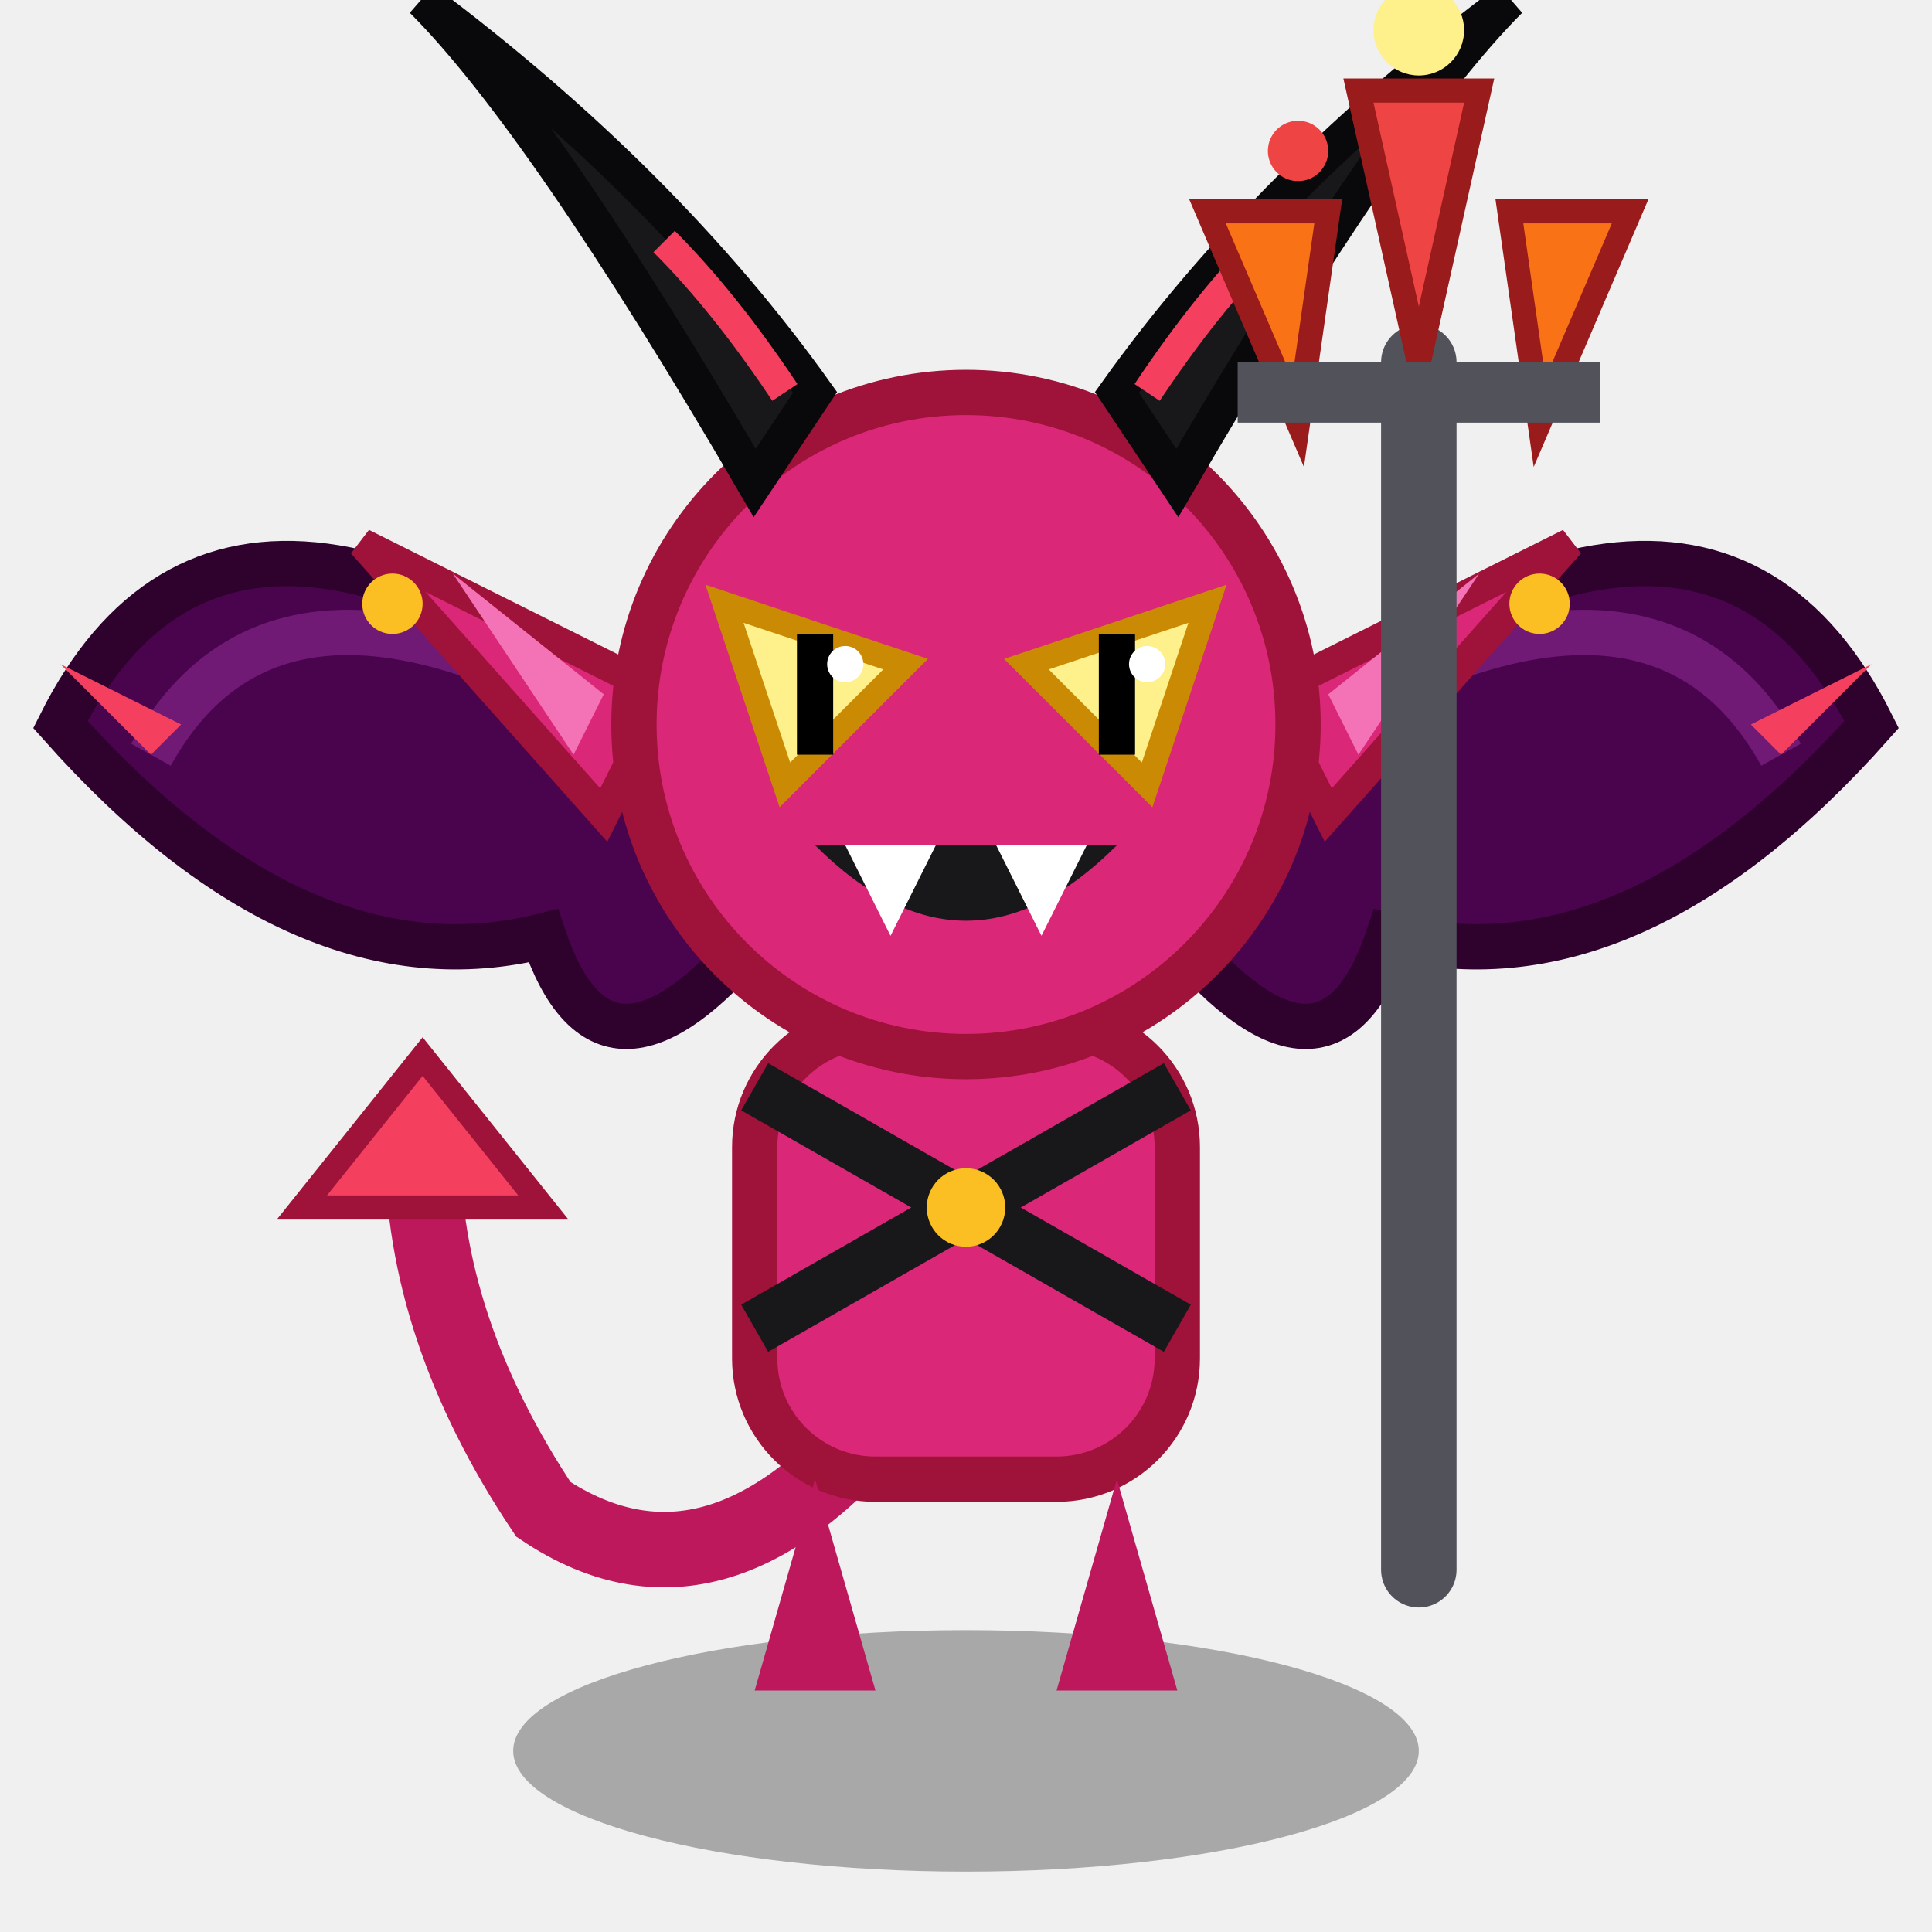
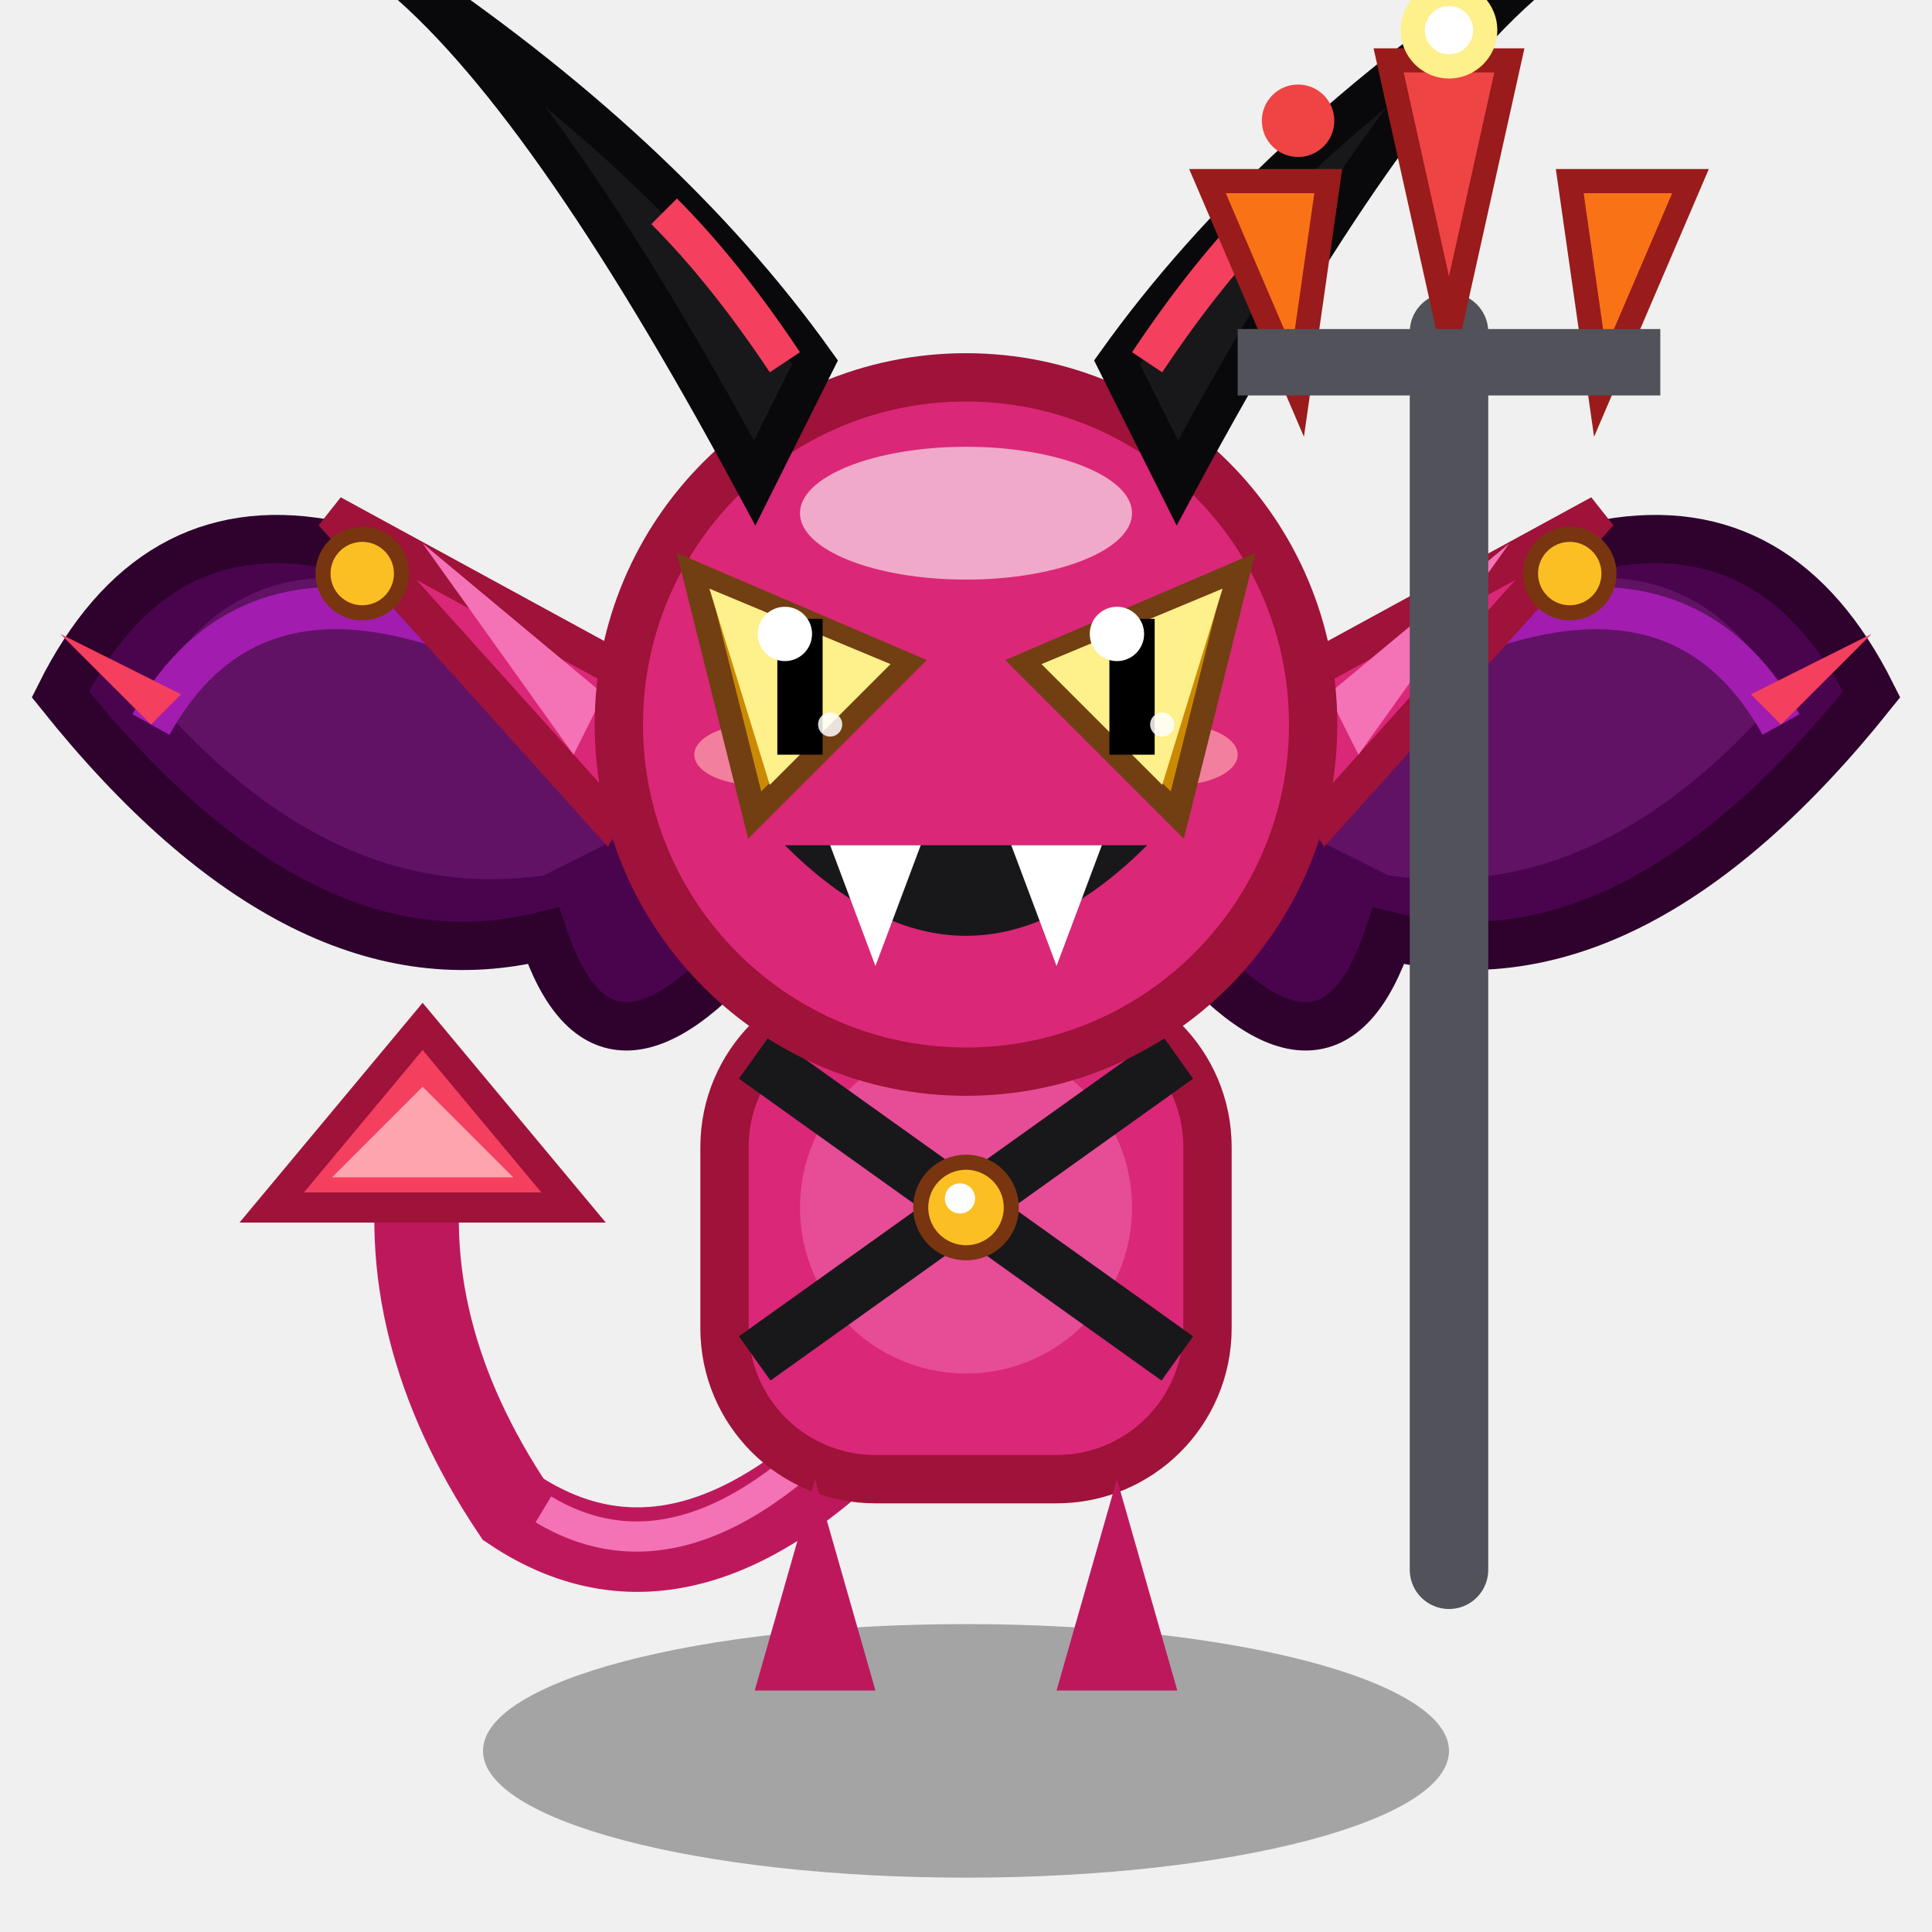
<svg xmlns="http://www.w3.org/2000/svg" viewBox="0 0 64 64" width="64" height="64">
-   <ellipse cx="32" cy="58" rx="15" ry="4" fill="rgba(0,0,0,0.3)" />
-   <path d="M25 27 Q8 12 2 24 Q10 33 18 31 Q20 37 25 31 Z" fill="#4a044e" stroke="#2e022d" stroke-width="1.5" />
-   <path d="M25 27 Q10 16 5 25" stroke="#701a75" stroke-width="1.5" fill="none" />
-   <polygon points="5,25 2,22 6,24" fill="#f43f5e" />
-   <path d="M39 27 Q56 12 62 24 Q54 33 46 31 Q44 37 39 31 Z" fill="#4a044e" stroke="#2e022d" stroke-width="1.5" />
-   <path d="M39 27 Q54 16 59 25" stroke="#701a75" stroke-width="1.5" fill="none" />
-   <polygon points="59,25 62,22 58,24" fill="#f43f5e" />
-   <path d="M30 46 Q24 54 18 50 Q14 44 14 38" stroke="#be185d" stroke-width="2.5" fill="none" stroke-linecap="round" />
-   <polygon points="14,35 10,40 18,40" fill="#f43f5e" stroke="#9f1239" stroke-width="0.8" />
-   <rect x="25" y="34" width="14" height="15" rx="4" fill="#db2777" stroke="#9f1239" stroke-width="1.5" />
-   <line x1="25" y1="36" x2="39" y2="44" stroke="#18181b" stroke-width="1.8" />
-   <line x1="39" y1="36" x2="25" y2="44" stroke="#18181b" stroke-width="1.8" />
-   <circle cx="32" cy="40" r="1.3" fill="#fbbf24" />
+   <ellipse cx="32" cy="58" rx="16" ry="4.2" fill="rgba(0,0,0,0.32)" />
+   <path d="M25 27 Q8 11 2 23 Q10 33 18 31 Q20 37 25 31 Z" fill="#4a044e" stroke="#2e022d" stroke-width="1.6" />
+   <path d="M24 26 Q10 14 5 23 Q11 30 18 29 Z" fill="#701a75" opacity="0.6" />
+   <path d="M25 27 Q10 15 5 24" stroke="#a21caf" stroke-width="1.4" fill="none" />
+   <polygon points="5,24 2,21 6,23" fill="#f43f5e" />
+   <path d="M39 27 Q56 11 62 23 Q54 33 46 31 Q44 37 39 31 Z" fill="#4a044e" stroke="#2e022d" stroke-width="1.6" />
+   <path d="M40 26 Q54 14 59 23 Q53 30 46 29 Z" fill="#701a75" opacity="0.6" />
+   <path d="M39 27 Q54 15 59 24" stroke="#a21caf" stroke-width="1.4" fill="none" />
+   <polygon points="59,24 62,21 58,23" fill="#f43f5e" />
+   <path d="M30 46 Q23 54 17 50 Q13 44 14 38" stroke="#be185d" stroke-width="2.8" fill="none" stroke-linecap="round" />
+   <path d="M29 46 Q23 53 18 50" stroke="#f472b6" stroke-width="1" fill="none" />
+   <polygon points="14,34 9,40 19,40" fill="#f43f5e" stroke="#9f1239" stroke-width="1" />
+   <polygon points="14,36 11,39 17,39" fill="#fda4af" />
+   <rect x="24" y="33" width="16" height="16" rx="5" fill="#db2777" stroke="#9f1239" stroke-width="1.6" />
+   <ellipse cx="32" cy="40" rx="5.5" ry="5.5" fill="#f472b6" opacity="0.5" />
+   <line x1="25" y1="35" x2="39" y2="45" stroke="#18181b" stroke-width="1.8" />
+   <line x1="39" y1="35" x2="25" y2="45" stroke="#18181b" stroke-width="1.8" />
+   <circle cx="32" cy="40" r="1.5" fill="#fbbf24" stroke="#78350f" stroke-width="0.5" />
+   <circle cx="31.8" cy="39.7" r="0.5" fill="#ffffff" />
  <path d="M27 49 L25 56 L29 56 Z" fill="#be185d" />
  <path d="M37 49 L35 56 L39 56 Z" fill="#be185d" />
-   <polygon points="22,23 12,18 20,27" fill="#db2777" stroke="#9f1239" stroke-width="1" />
-   <polygon points="20,23 15,19 19,25" fill="#f472b6" />
-   <circle cx="13" cy="20" r="1" fill="#fbbf24" />
-   <polygon points="42,23 52,18 44,27" fill="#db2777" stroke="#9f1239" stroke-width="1" />
-   <polygon points="44,23 49,19 45,25" fill="#f472b6" />
-   <circle cx="51" cy="20" r="1" fill="#fbbf24" />
-   <circle cx="32" cy="24" r="11" fill="#db2777" stroke="#9f1239" stroke-width="1.5" />
-   <path d="M25 16 Q18 4 14 0 Q22 6 27 13 Z" fill="#18181b" stroke="#09090b" stroke-width="1.2" />
-   <path d="M22 8 Q24 10 26 13" stroke="#f43f5e" stroke-width="1" fill="none" />
-   <path d="M39 16 Q46 4 50 0 Q42 6 37 13 Z" fill="#18181b" stroke="#09090b" stroke-width="1.2" />
-   <path d="M42 8 Q40 10 38 13" stroke="#f43f5e" stroke-width="1" fill="none" />
-   <polygon points="24,20 30,22 26,26" fill="#fef08a" stroke="#ca8a04" stroke-width="0.8" />
-   <line x1="27" y1="21" x2="27" y2="25" stroke="#000000" stroke-width="1.2" />
-   <circle cx="28" cy="22" r="0.6" fill="#ffffff" />
-   <polygon points="40,20 34,22 38,26" fill="#fef08a" stroke="#ca8a04" stroke-width="0.8" />
-   <line x1="37" y1="21" x2="37" y2="25" stroke="#000000" stroke-width="1.2" />
-   <circle cx="38" cy="22" r="0.6" fill="#ffffff" />
-   <path d="M27 28 Q32 33 37 28 Z" fill="#18181b" />
-   <polygon points="28,28 29.5,31 31,28" fill="#ffffff" />
-   <polygon points="33,28 34.5,31 36,28" fill="#ffffff" />
-   <line x1="47" y1="12" x2="47" y2="52" stroke="#52525b" stroke-width="2.5" stroke-linecap="round" />
-   <polygon points="47,12 45,3 49,3" fill="#ef4444" stroke="#991b1b" stroke-width="0.8" />
-   <polygon points="43,14 40,7 44,7" fill="#f97316" stroke="#991b1b" stroke-width="0.8" />
-   <polygon points="51,14 54,7 50,7" fill="#f97316" stroke="#991b1b" stroke-width="0.8" />
-   <line x1="41" y1="13" x2="53" y2="13" stroke="#52525b" stroke-width="2" />
-   <circle cx="47" cy="1" r="1.5" fill="#fef08a" />
-   <circle cx="43" cy="5" r="1" fill="#ef4444" />
+   <polygon points="22,23 11,17 20,27" fill="#db2777" stroke="#9f1239" stroke-width="1.2" />
+   <polygon points="20,23 14,18 19,25" fill="#f472b6" />
+   <circle cx="12" cy="19" r="1.3" fill="#fbbf24" stroke="#78350f" stroke-width="0.5" />
+   <polygon points="42,23 53,17 44,27" fill="#db2777" stroke="#9f1239" stroke-width="1.2" />
+   <polygon points="44,23 50,18 45,25" fill="#f472b6" />
+   <circle cx="52" cy="19" r="1.3" fill="#fbbf24" stroke="#78350f" stroke-width="0.5" />
+   <circle cx="32" cy="24" r="11.5" fill="#db2777" stroke="#9f1239" stroke-width="1.6" />
+   <ellipse cx="32" cy="17" rx="5.5" ry="2.2" fill="#ffffff" opacity="0.6" />
+   <ellipse cx="25" cy="25" rx="2" ry="1" fill="#fda4af" opacity="0.7" />
+   <ellipse cx="39" cy="25" rx="2" ry="1" fill="#fda4af" opacity="0.7" />
+   <path d="M25 16 Q18 3 13 -1 Q22 5 27 12 Z" fill="#18181b" stroke="#09090b" stroke-width="1.3" />
+   <path d="M22 7 Q24 9 26 12" stroke="#f43f5e" stroke-width="1.2" fill="none" />
+   <path d="M39 16 Q46 3 51 -1 Q42 5 37 12 Z" fill="#18181b" stroke="#09090b" stroke-width="1.3" />
+   <path d="M42 7 Q40 9 38 12" stroke="#f43f5e" stroke-width="1.2" fill="none" />
+   <polygon points="23,19 30,22 25,27" fill="#ca8a04" stroke="#713f12" stroke-width="0.8" />
+   <polygon points="23.5,19.5 29.5,22 25.5,26" fill="#fef08a" />
+   <line x1="26.5" y1="20.5" x2="26.5" y2="25" stroke="#000000" stroke-width="1.5" />
+   <circle cx="26" cy="21" r="0.9" fill="#ffffff" />
+   <circle cx="27.5" cy="24" r="0.4" fill="#ffffff" opacity="0.85" />
+   <polygon points="41,19 34,22 39,27" fill="#ca8a04" stroke="#713f12" stroke-width="0.8" />
+   <polygon points="40.5,19.5 34.5,22 38.5,26" fill="#fef08a" />
+   <line x1="37.5" y1="20.5" x2="37.5" y2="25" stroke="#000000" stroke-width="1.5" />
+   <circle cx="37" cy="21" r="0.9" fill="#ffffff" />
+   <circle cx="38.5" cy="24" r="0.4" fill="#ffffff" opacity="0.85" />
+   <path d="M26 28 Q32 34 38 28 Z" fill="#18181b" />
+   <polygon points="27.5,28 29,32 30.5,28" fill="#ffffff" />
+   <polygon points="33.5,28 35,32 36.5,28" fill="#ffffff" />
+   <line x1="48" y1="11" x2="48" y2="52" stroke="#52525b" stroke-width="2.6" stroke-linecap="round" />
+   <polygon points="48,11 46,2 50,2" fill="#ef4444" stroke="#991b1b" stroke-width="0.8" />
+   <polygon points="43,13 40,6 44,6" fill="#f97316" stroke="#991b1b" stroke-width="0.8" />
+   <polygon points="53,13 56,6 52,6" fill="#f97316" stroke="#991b1b" stroke-width="0.8" />
+   <line x1="41" y1="12" x2="55" y2="12" stroke="#52525b" stroke-width="2.2" />
+   <circle cx="48" cy="1" r="1.6" fill="#fef08a" />
+   <circle cx="48" cy="1" r="0.8" fill="#ffffff" />
+   <circle cx="43" cy="4" r="1.2" fill="#ef4444" />
</svg>
